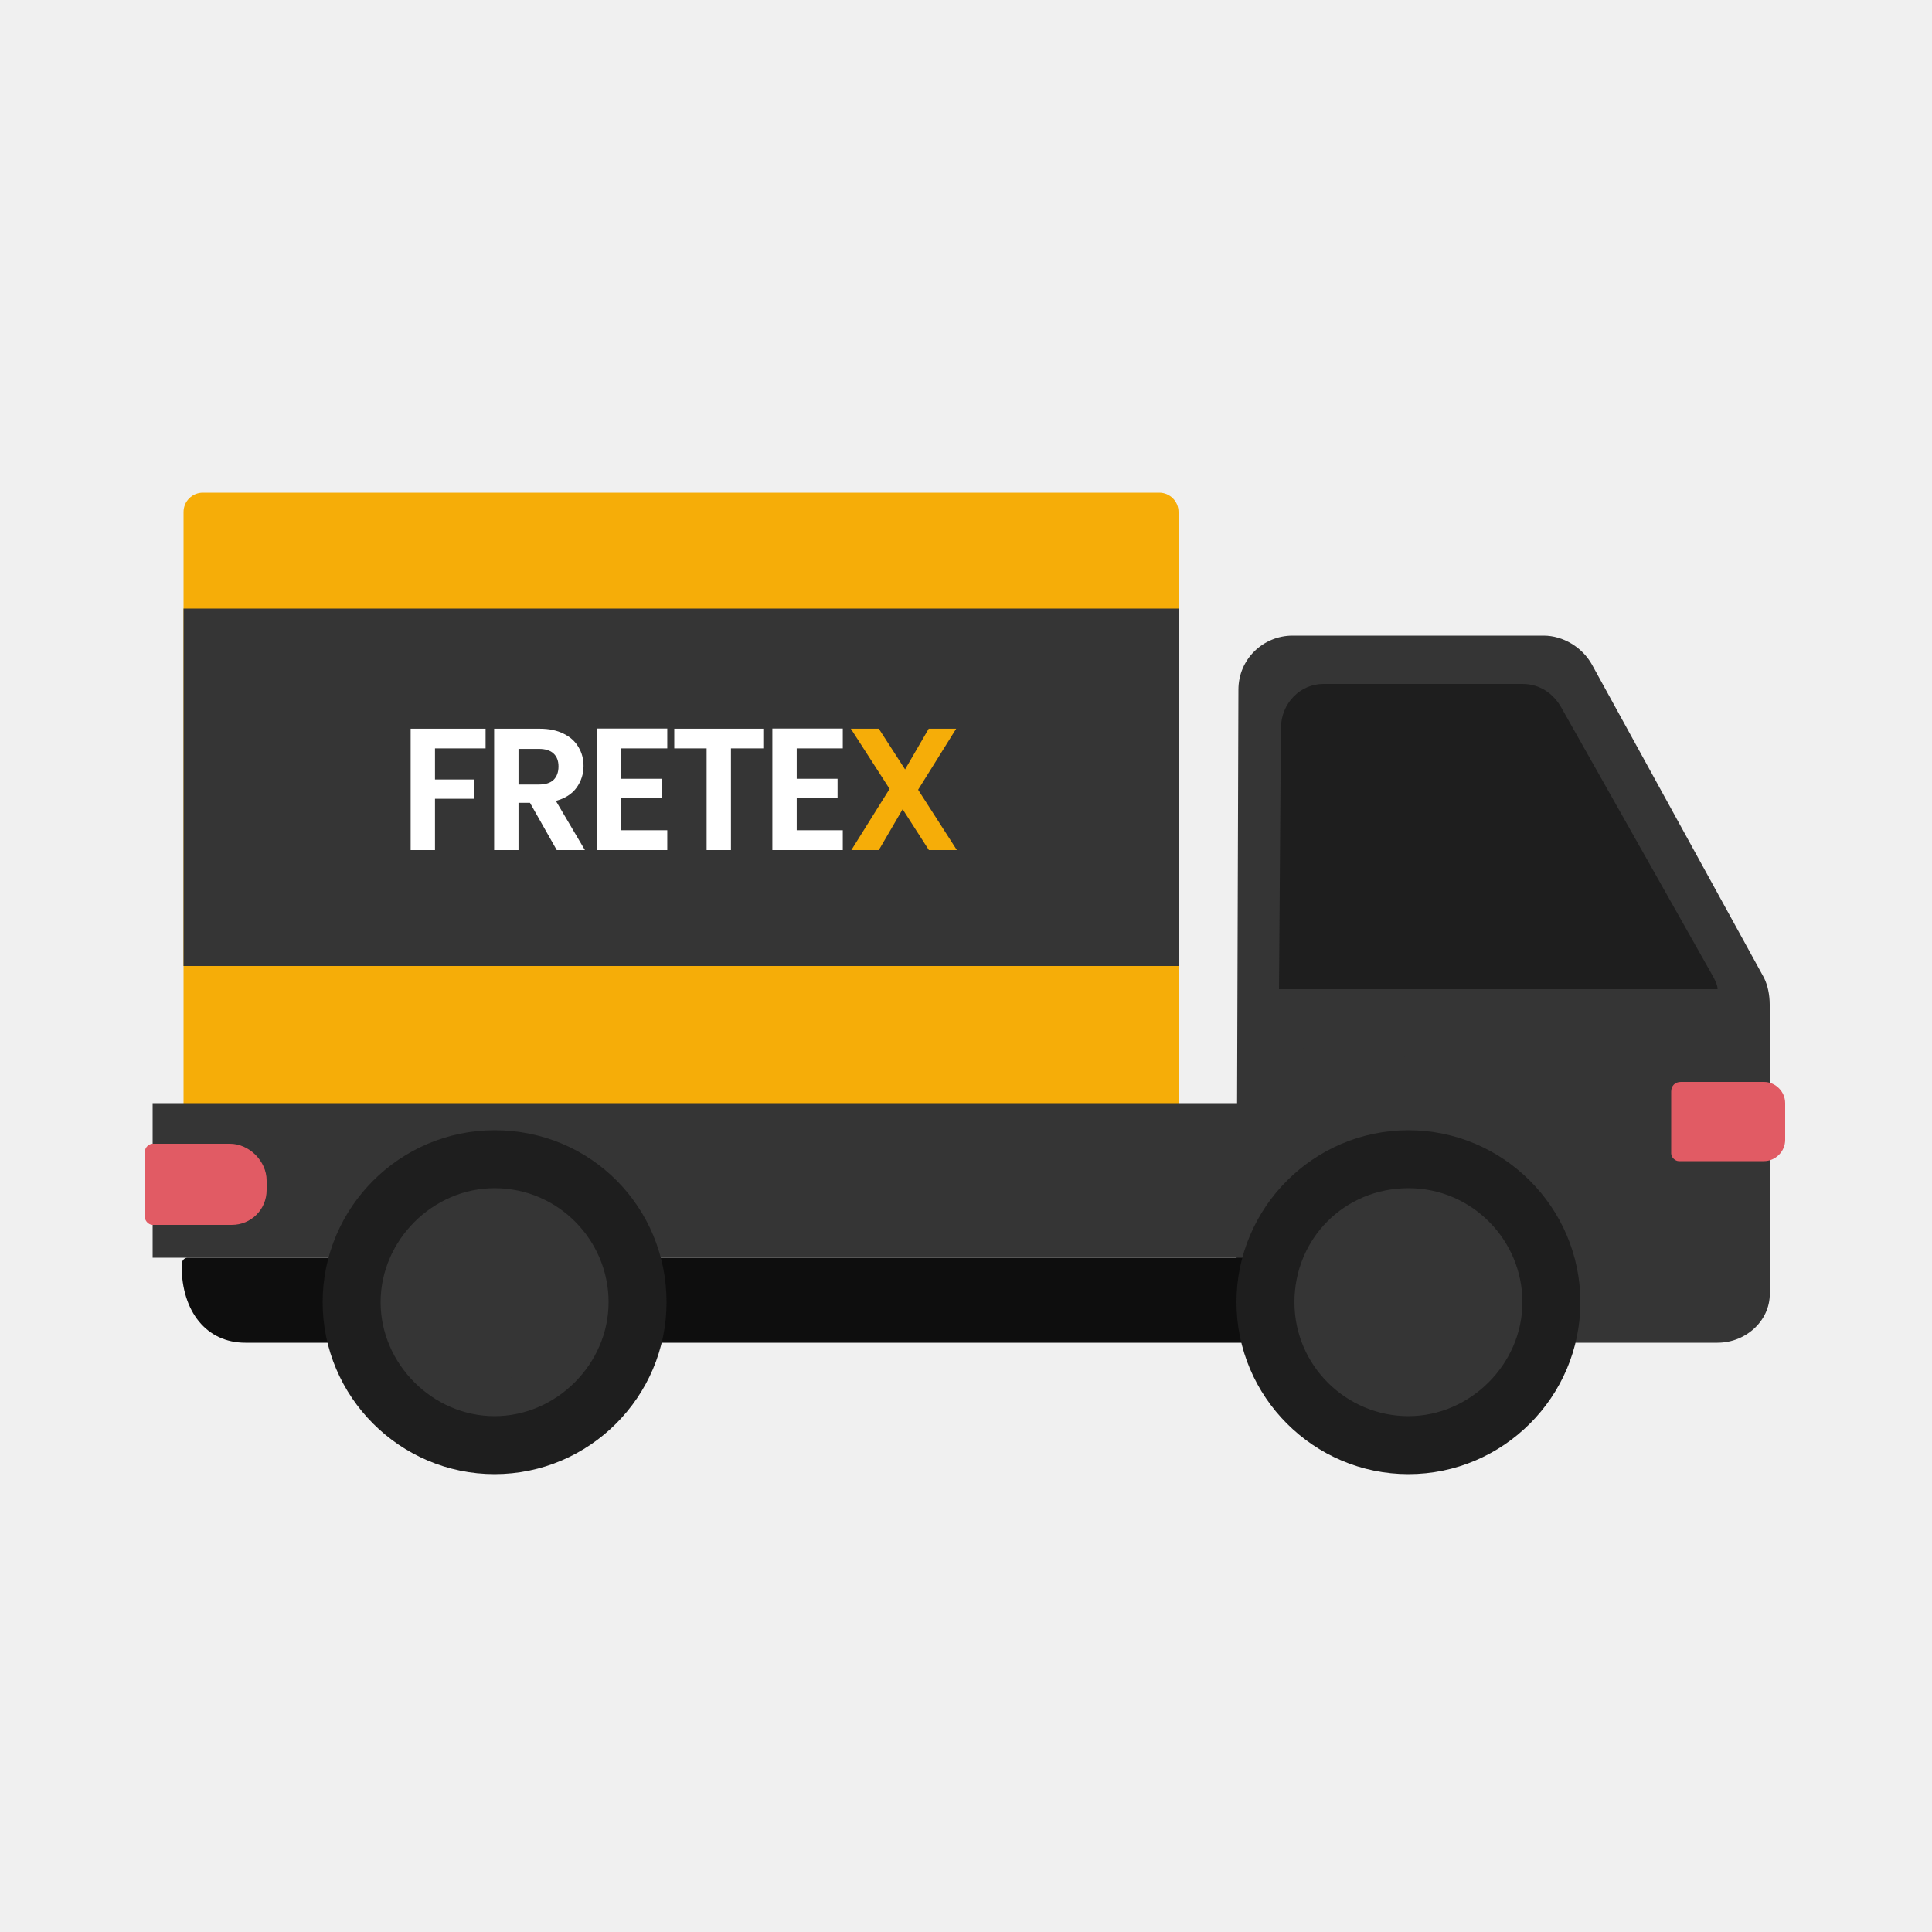
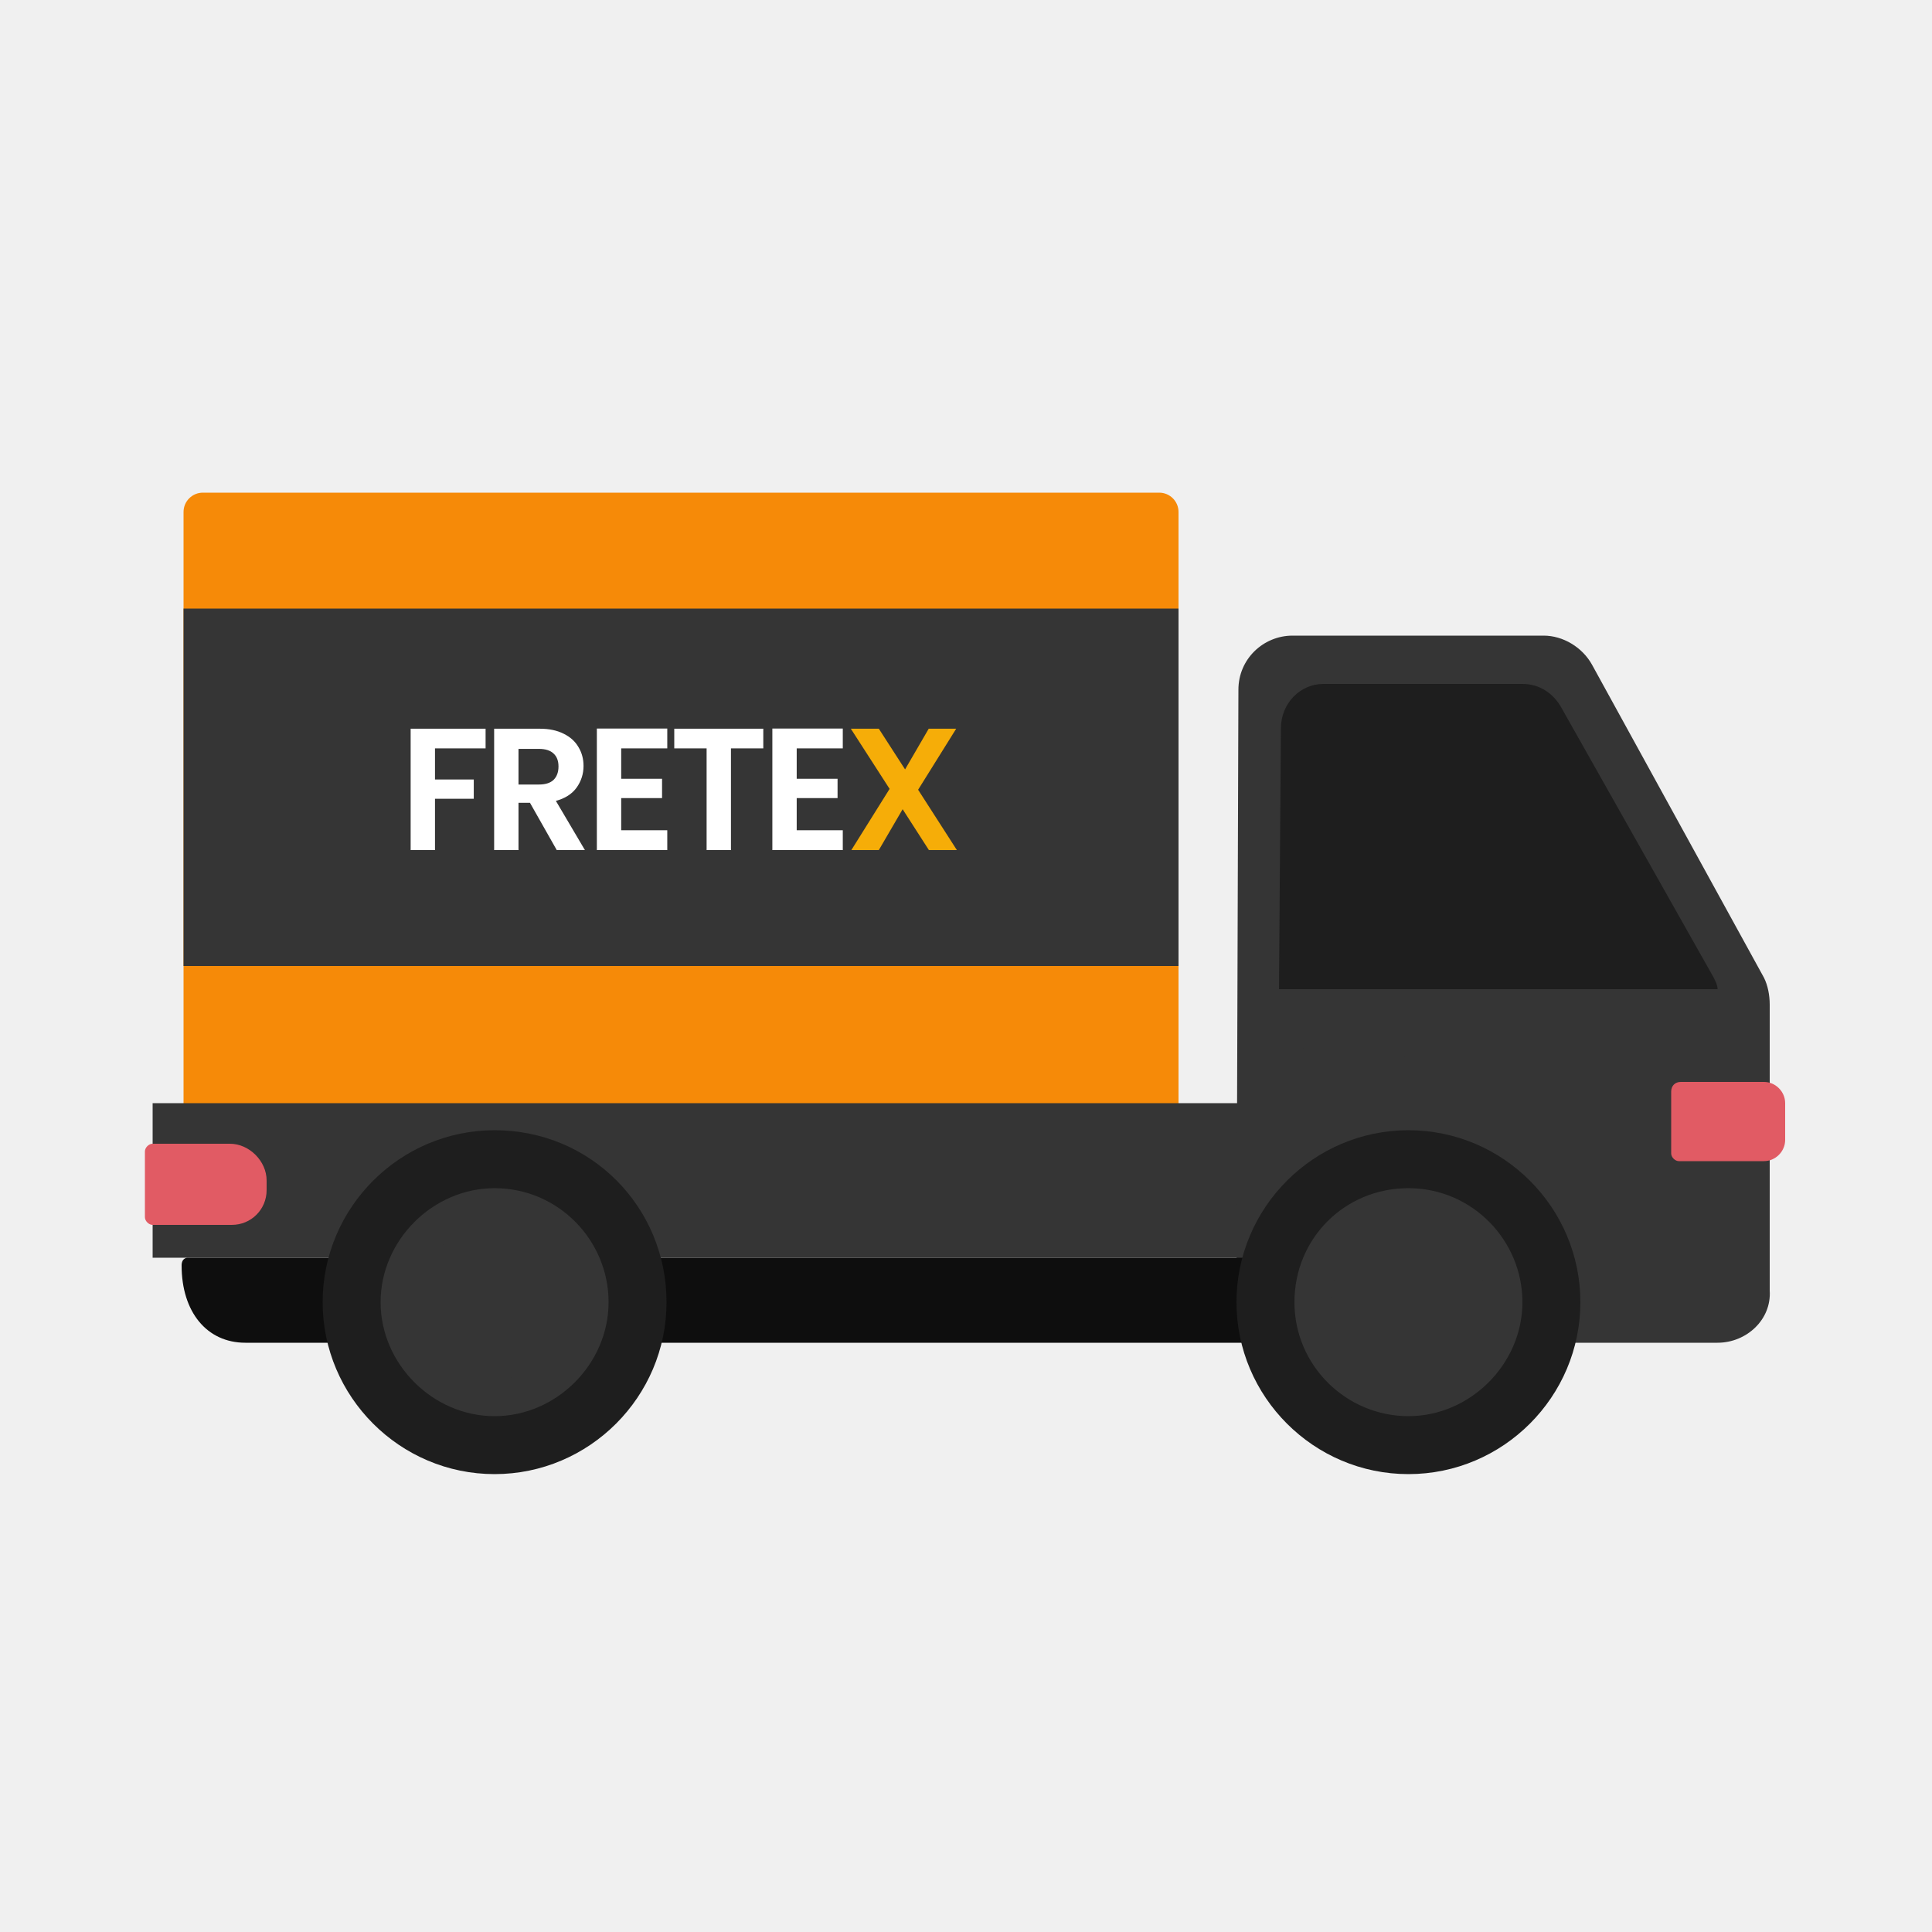
<svg xmlns="http://www.w3.org/2000/svg" width="200" height="200" viewBox="0 0 200 200" fill="none">
-   <path d="M19 53C19 51.895 19.895 51 21 51H120C121.105 51 122 51.895 122 53V115H19V53Z" fill="#F6AD08" />
+   <path d="M19 53C19 51.895 19.895 51 21 51H120C121.105 51 122 51.895 122 53V115H19V53Z" fill="#F68A08" />
  <path d="M15.8 114.2H129.2V130.2H15.8V114.2Z" fill="#353535" />
  <path d="M23.8 118.399H15.8C15.4 118.399 15 118.799 15 119.199V125.999C15 126.399 15.4 126.799 15.8 126.799H24C26 126.799 27.6 125.199 27.6 123.199V122.199C27.6 120.199 25.8 118.399 23.8 118.399Z" fill="#E15B64" />
  <path d="M177.8 139H133.6C130.4 139 128 136.4 128 133.4L128.2 71.4C128.2 68.2 130.8 65.8 133.8 65.8H159.8C161.8 65.8 163.8 67 164.8 68.8L182.6 101.2C183 102 183.2 103 183.2 104V133.6C183.4 136.6 180.8 139 177.8 139Z" fill="#353535" />
  <path d="M147 130.2H19.4C19.4 130.2 18.8 130.2 18.8 131C18.8 135.8 21.4 139 25.4 139H147C149 139 150.4 137 150.4 134.6C150.4 132.2 148.8 130.2 147 130.2Z" fill="#0E0E0E" />
  <path d="M51.2 149.6C59.374 149.6 66 142.974 66 134.8C66 126.626 59.374 120 51.2 120C43.027 120 36.4 126.626 36.4 134.8C36.4 142.974 43.027 149.6 51.2 149.6Z" fill="#353535" />
  <path d="M51.2 123C57.8 123 63 128.4 63 134.8C63 141.2 57.6 146.6 51.2 146.6C44.8 146.6 39.4 141.2 39.4 134.8C39.4 128.4 44.8 123 51.2 123ZM51.2 117C41.4 117 33.4 125 33.4 134.8C33.4 144.6 41.4 152.6 51.2 152.6C61 152.6 69 144.6 69 134.8C69 125 61.2 117 51.2 117Z" fill="#1E1E1E" />
  <path d="M51.2 142.8C55.618 142.8 59.2 139.218 59.2 134.8C59.2 130.382 55.618 126.8 51.2 126.8C46.782 126.8 43.2 130.382 43.2 134.8C43.2 139.218 46.782 142.8 51.2 142.8Z" fill="#353535" />
  <path d="M145.8 149.6C153.974 149.6 160.6 142.974 160.6 134.8C160.6 126.626 153.974 120 145.8 120C137.626 120 131 126.626 131 134.8C131 142.974 137.626 149.6 145.8 149.6Z" fill="#353535" />
  <path d="M145.8 123C152.4 123 157.6 128.4 157.6 134.8C157.6 141.2 152.2 146.6 145.8 146.6C139.4 146.6 134 141.4 134 134.8C134 128.2 139.2 123 145.8 123ZM145.8 117C136 117 128 125 128 134.8C128 144.6 136 152.6 145.8 152.6C155.6 152.6 163.6 144.6 163.6 134.8C163.6 125 155.6 117 145.8 117Z" fill="#1E1E1E" />
  <path d="M145.8 142.8C150.218 142.8 153.8 139.218 153.8 134.8C153.8 130.382 150.218 126.8 145.8 126.8C141.382 126.8 137.8 130.382 137.8 134.8C137.8 139.218 141.382 142.8 145.8 142.8Z" fill="#353535" />
  <path d="M173.8 120.2H182.6C183.8 120.2 184.8 119.2 184.8 118V114.2C184.8 113 183.8 112 182.6 112H174C173.4 112 173 112.4 173 113V119.4C173 119.8 173.4 120.2 173.8 120.2Z" fill="#E15B64" />
  <path d="M161.6 73.2C160.8 71.8 159.4 70.8 157.6 70.8H137C134.6 70.8 132.6 72.8 132.6 75.4L132.4 102.4H177.8C177.8 102 177.6 101.6 177.4 101.2L161.6 73.2Z" fill="#1E1E1E" />
  <path d="M143.6 110.999H136.6C135.6 110.999 134.8 110.199 134.8 109.199C134.8 108.199 135.6 107.399 136.6 107.399H143.6C144.6 107.399 145.4 108.199 145.4 109.199C145.4 110.199 144.6 110.999 143.6 110.999Z" fill="#353535" />
  <rect x="19" y="63" width="103" height="37" fill="#353535" />
  <path d="M50.268 75.436V77.47H45.03V80.692H49.044V82.69H45.03V88H42.51V75.436H50.268ZM57.635 88L54.862 83.104H53.675V88H51.154V75.436H55.87C56.843 75.436 57.67 75.61 58.355 75.958C59.038 76.294 59.548 76.756 59.885 77.344C60.233 77.92 60.407 78.568 60.407 79.288C60.407 80.116 60.166 80.866 59.687 81.538C59.206 82.198 58.492 82.654 57.544 82.906L60.55 88H57.635ZM53.675 81.214H55.781C56.465 81.214 56.974 81.052 57.31 80.728C57.647 80.392 57.815 79.93 57.815 79.342C57.815 78.766 57.647 78.322 57.31 78.01C56.974 77.686 56.465 77.524 55.781 77.524H53.675V81.214ZM64.306 77.47V80.62H68.536V82.618H64.306V85.948H69.076V88H61.786V75.418H69.076V77.47H64.306ZM79.016 75.436V77.47H75.668V88H73.148V77.47H69.8V75.436H79.016ZM82.475 77.47V80.62H86.704V82.618H82.475V85.948H87.245V88H79.954V75.418H87.245V77.47H82.475Z" fill="white" />
  <path d="M96.159 88L93.441 83.77L90.975 88H88.131L92.091 81.664L88.077 75.436H90.975L93.693 79.648L96.141 75.436H98.985L95.043 81.754L99.057 88H96.159Z" fill="#F6AD08" />
</svg>
